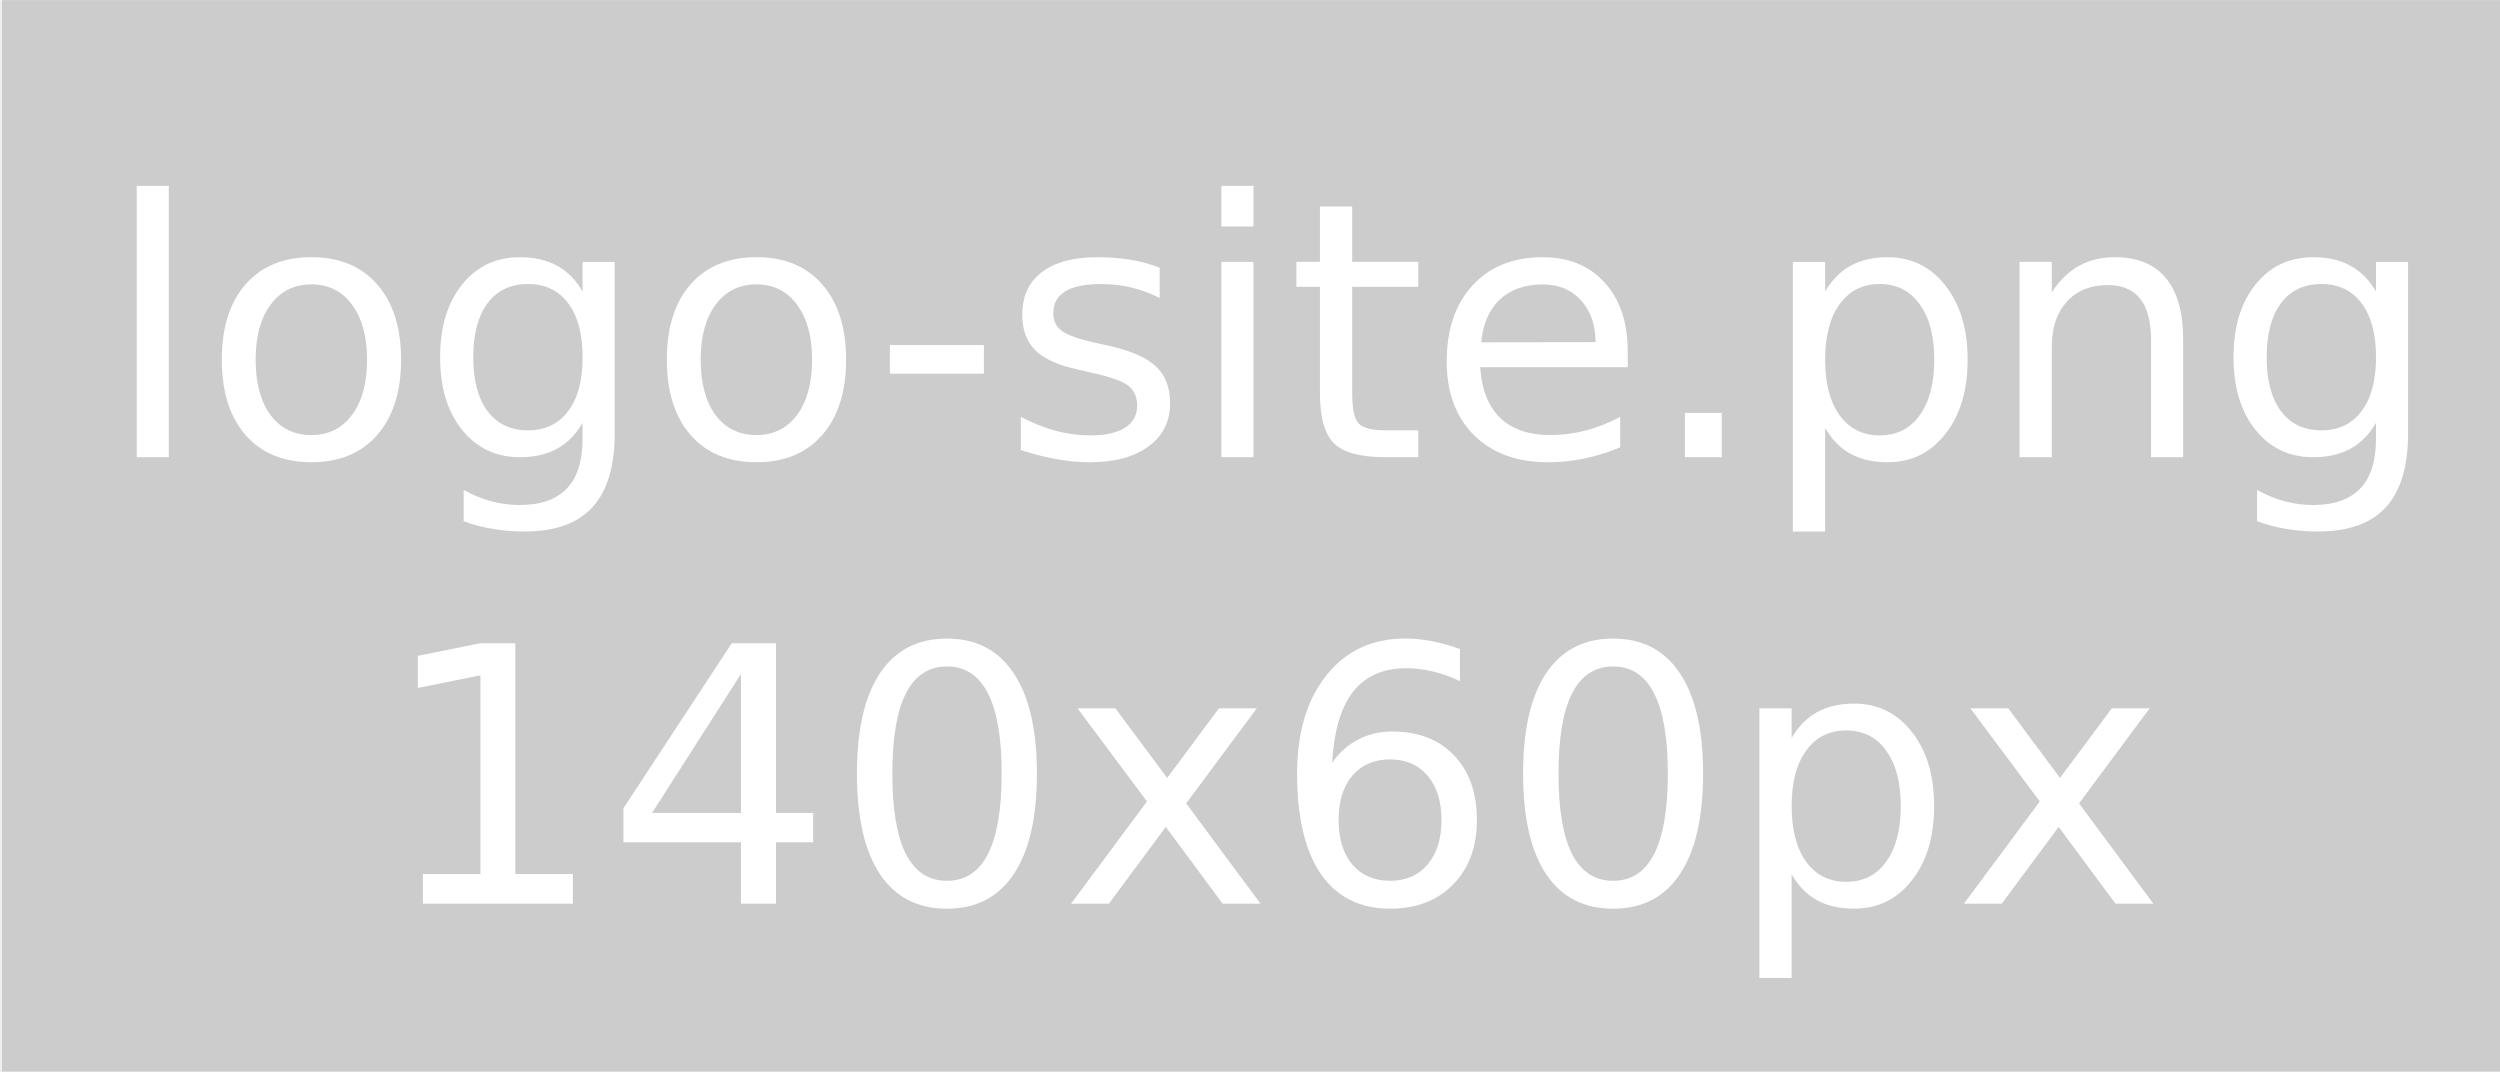
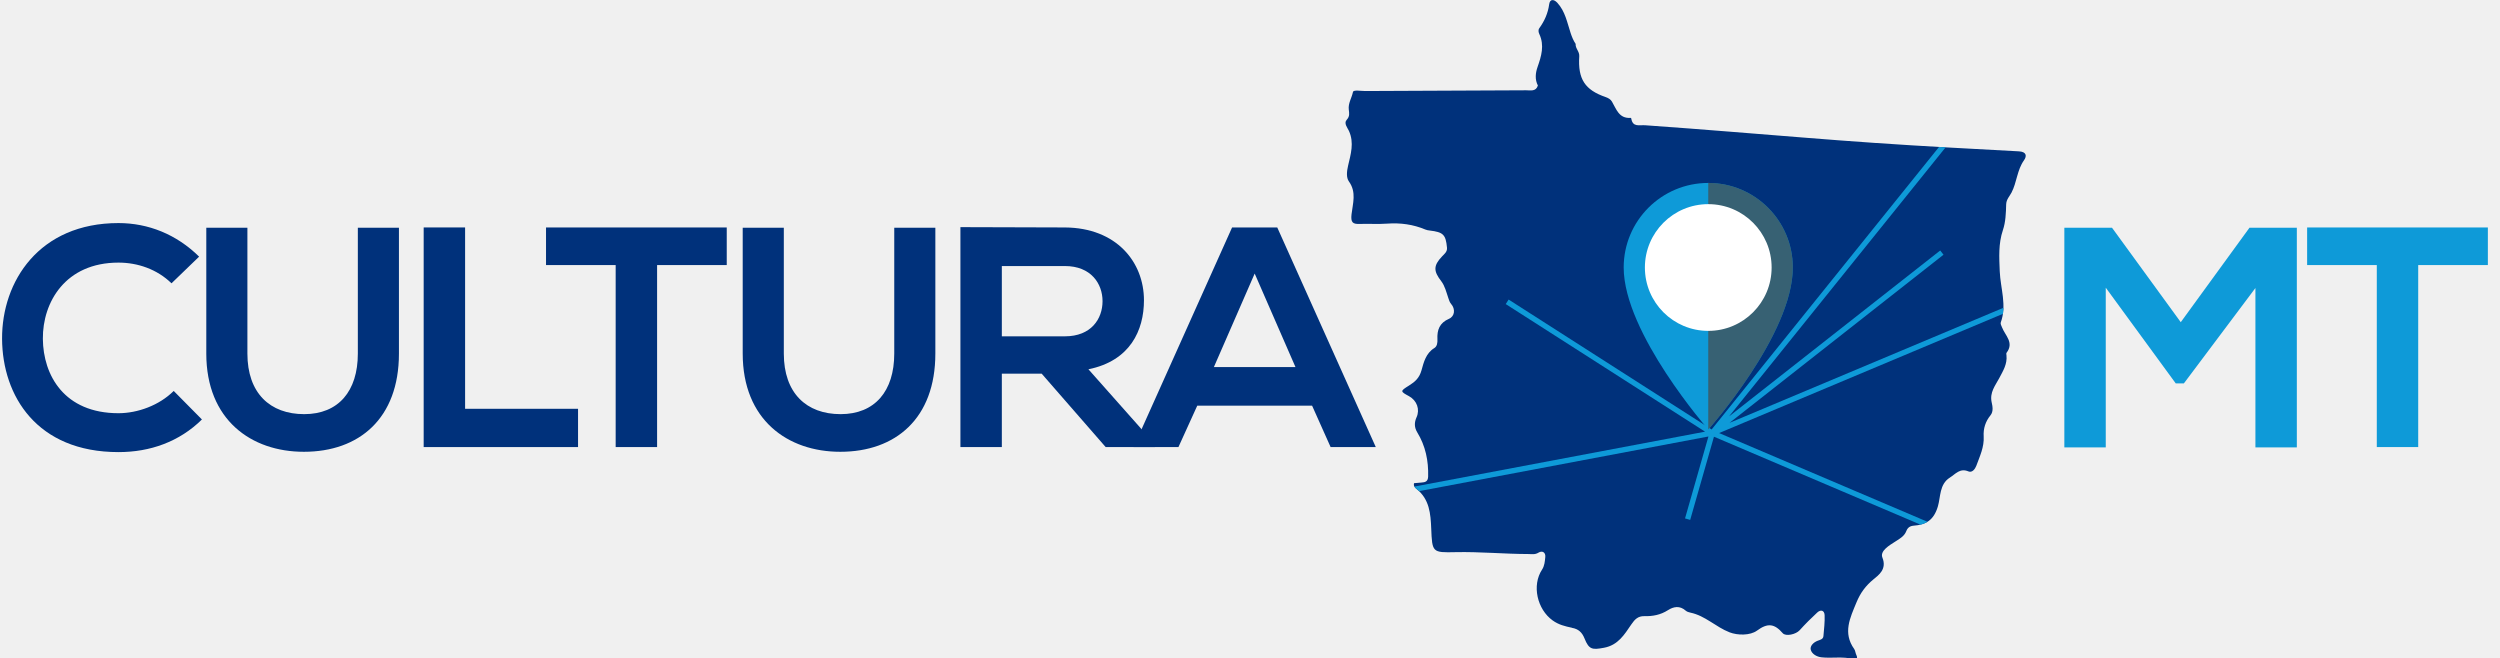
- <svg xmlns="http://www.w3.org/2000/svg" width="140" height="60" id="svg2" version="1.1">
-   <defs id="defs4" />
-   <g id="layer1" transform="translate(0,-992.3622)">
-     <rect style="fill:#cccccc;stroke:none" id="rect2985" width="140" height="60" x="0.111" y="992.369" />
-     <g transform="translate(106.8067,1008.02)" style="font-size:40px;font-style:normal;font-weight:normal;line-height:125%;letter-spacing:0px;word-spacing:0px;fill:#ffffff;fill-opacity:1;stroke:none;font-family:Sans" id="flowRoot2987">
-       <g transform="matrix(1.126405,0,0,1.126405,-112.6039,15.74184)" style="fill:#ffffff;font-family:Sans" id="flowRoot3006">
-         <path d="m 11.944,-18.636 1.595,0 0,13.49 -1.595,0 0,-13.49" style="font-size:17.756px;text-align:center;text-anchor:middle" id="path2990" />
-         <path d="m 20.631,-13.738 c -0.855,9e-6 -1.532,0.335 -2.029,1.006 -0.497,0.665 -0.746,1.578 -0.746,2.74 -3e-6,1.162 0.246,2.078 0.737,2.748 0.497,0.665 1.176,0.997 2.037,0.997 0.85,1.1e-6 1.523,-0.335 2.02,-1.006 0.497,-0.67 0.746,-1.584 0.746,-2.74 -8e-6,-1.15 -0.249,-2.06 -0.746,-2.731 -0.497,-0.676 -1.17,-1.014 -2.02,-1.014 m 0,-1.352 c 1.387,9e-6 2.477,0.451 3.268,1.352 0.792,0.902 1.188,2.15 1.188,3.745 -10e-6,1.589 -0.396,2.838 -1.188,3.745 -0.792,0.902 -1.881,1.352 -3.268,1.352 -1.393,-3e-7 -2.485,-0.451 -3.277,-1.352 -0.786,-0.907 -1.179,-2.156 -1.179,-3.745 -1e-6,-1.595 0.393,-2.844 1.179,-3.745 0.792,-0.902 1.884,-1.352 3.277,-1.352" style="font-size:17.756px;text-align:center;text-anchor:middle" id="path2992" />
-         <path d="m 34.112,-10.114 c -8e-6,-1.156 -0.24,-2.052 -0.72,-2.688 -0.474,-0.636 -1.142,-0.954 -2.003,-0.954 -0.855,9e-6 -1.523,0.318 -2.003,0.954 -0.474,0.636 -0.711,1.532 -0.711,2.688 -3e-6,1.15 0.237,2.043 0.711,2.679 0.48,0.636 1.147,0.954 2.003,0.954 0.861,1.4e-6 1.529,-0.318 2.003,-0.954 0.48,-0.636 0.72,-1.529 0.72,-2.679 m 1.595,3.763 c -1e-5,1.653 -0.367,2.881 -1.101,3.685 -0.734,0.809 -1.858,1.214 -3.373,1.214 -0.561,-3.7e-6 -1.089,-0.043 -1.587,-0.13 -0.497,-0.081 -0.98,-0.208 -1.448,-0.381 l 0,-1.552 c 0.468,0.254 0.931,0.442 1.387,0.564 0.457,0.121 0.922,0.182 1.396,0.182 1.046,-2.4e-6 1.829,-0.275 2.349,-0.824 0.52,-0.543 0.78,-1.367 0.78,-2.471 l 0,-0.789 c -0.329,0.572 -0.751,1 -1.266,1.283 -0.514,0.283 -1.13,0.425 -1.847,0.425 -1.191,0 -2.15,-0.454 -2.878,-1.361 -0.728,-0.907 -1.092,-2.11 -1.092,-3.607 -1e-6,-1.503 0.364,-2.708 1.092,-3.615 0.728,-0.907 1.688,-1.361 2.878,-1.361 0.717,9e-6 1.332,0.142 1.847,0.425 0.514,0.283 0.936,0.711 1.266,1.283 l 0,-1.474 1.595,0 0,8.505" style="font-size:17.756px;text-align:center;text-anchor:middle" id="path2994" />
-         <path d="m 42.756,-13.738 c -0.855,9e-6 -1.532,0.335 -2.029,1.006 -0.497,0.665 -0.746,1.578 -0.746,2.74 -2e-6,1.162 0.246,2.078 0.737,2.748 0.497,0.665 1.176,0.997 2.037,0.997 0.85,1.1e-6 1.523,-0.335 2.02,-1.006 0.497,-0.67 0.746,-1.584 0.746,-2.74 -8e-6,-1.15 -0.249,-2.06 -0.746,-2.731 -0.497,-0.676 -1.17,-1.014 -2.02,-1.014 m 0,-1.352 c 1.387,9e-6 2.477,0.451 3.268,1.352 0.792,0.902 1.188,2.15 1.188,3.745 -1e-5,1.589 -0.396,2.838 -1.188,3.745 -0.792,0.902 -1.881,1.352 -3.268,1.352 -1.393,-3e-7 -2.485,-0.451 -3.277,-1.352 -0.786,-0.907 -1.179,-2.156 -1.179,-3.745 -1e-6,-1.595 0.393,-2.844 1.179,-3.745 0.792,-0.902 1.884,-1.352 3.277,-1.352" style="font-size:17.756px;text-align:center;text-anchor:middle" id="path2996" />
-         <path d="m 49.388,-10.721 4.673,0 0,1.422 -4.673,0 0,-1.422" style="font-size:17.756px;text-align:center;text-anchor:middle" id="path2998" />
-         <path d="m 62.8,-14.57 0,1.509 c -0.451,-0.231 -0.919,-0.405 -1.404,-0.52 -0.486,-0.116 -0.988,-0.173 -1.509,-0.173 -0.792,9e-6 -1.387,0.121 -1.786,0.364 -0.393,0.243 -0.59,0.607 -0.59,1.092 -3e-6,0.37 0.142,0.662 0.425,0.876 0.283,0.208 0.853,0.407 1.708,0.598 l 0.546,0.121 c 1.133,0.243 1.936,0.587 2.41,1.032 0.48,0.439 0.72,1.055 0.72,1.847 -8e-6,0.902 -0.358,1.615 -1.075,2.141 -0.711,0.526 -1.691,0.789 -2.939,0.789 -0.52,-3e-7 -1.063,-0.052 -1.63,-0.156 -0.561,-0.098 -1.153,-0.249 -1.777,-0.451 l 0,-1.647 c 0.59,0.306 1.17,0.538 1.743,0.694 0.572,0.15 1.139,0.225 1.699,0.225 0.751,1.1e-6 1.329,-0.127 1.734,-0.381 0.405,-0.26 0.607,-0.624 0.607,-1.092 -7e-6,-0.433 -0.147,-0.766 -0.442,-0.997 -0.289,-0.231 -0.928,-0.454 -1.916,-0.668 l -0.555,-0.13 c -0.988,-0.208 -1.702,-0.526 -2.141,-0.954 -0.439,-0.433 -0.659,-1.026 -0.659,-1.777 -1e-6,-0.913 0.324,-1.618 0.971,-2.115 0.647,-0.497 1.566,-0.746 2.757,-0.746 0.59,9e-6 1.144,0.043 1.665,0.13 0.52,0.087 1,0.217 1.439,0.39" style="font-size:17.756px;text-align:center;text-anchor:middle" id="path3000" />
-         <path d="m 65.869,-14.856 1.595,0 0,9.71 -1.595,0 0,-9.71 m 0,-3.78 1.595,0 0,2.02 -1.595,0 0,-2.02" style="font-size:17.756px;text-align:center;text-anchor:middle" id="path3002" />
-         <path d="m 72.372,-17.613 0,2.757 3.286,0 0,1.24 -3.286,0 0,5.271 c -3e-6,0.792 0.107,1.3 0.321,1.526 0.22,0.225 0.662,0.338 1.326,0.338 l 1.639,0 0,1.335 -1.639,0 c -1.231,0 -2.081,-0.228 -2.549,-0.685 -0.468,-0.462 -0.702,-1.3 -0.702,-2.514 l 0,-5.271 -1.17,0 0,-1.24 1.17,0 0,-2.757 1.604,0" style="font-size:17.756px;text-align:center;text-anchor:middle" id="path3004" />
-         <path d="m 86.07,-10.4 0,0.78 -7.335,0 c 0.069,1.098 0.399,1.936 0.988,2.514 0.595,0.572 1.422,0.858 2.48,0.858 0.613,1.1e-6 1.205,-0.075 1.777,-0.225 0.578,-0.15 1.15,-0.376 1.717,-0.676 l 0,1.509 c -0.572,0.243 -1.159,0.428 -1.76,0.555 -0.601,0.127 -1.211,0.191 -1.829,0.191 -1.549,-3e-7 -2.777,-0.451 -3.685,-1.352 -0.902,-0.902 -1.352,-2.121 -1.352,-3.659 -1e-6,-1.589 0.428,-2.849 1.283,-3.78 0.861,-0.936 2.02,-1.404 3.477,-1.404 1.306,9e-6 2.338,0.422 3.095,1.266 0.763,0.838 1.144,1.98 1.144,3.425 m -1.595,-0.468 c -0.012,-0.873 -0.257,-1.569 -0.737,-2.089 -0.474,-0.52 -1.104,-0.78 -1.89,-0.78 -0.89,9e-6 -1.604,0.251 -2.141,0.754 -0.532,0.503 -0.838,1.211 -0.919,2.124 l 5.687,-0.009" style="font-size:17.756px;text-align:center;text-anchor:middle" id="path3006" />
-         <path d="m 88.914,-7.348 1.829,0 0,2.202 -1.829,0 0,-2.202" style="font-size:17.756px;text-align:center;text-anchor:middle" id="path3008" />
-         <path d="m 95.884,-6.602 0,5.15 -1.604,0 0,-13.403 1.604,0 0,1.474 c 0.335,-0.578 0.757,-1.006 1.266,-1.283 0.514,-0.283 1.127,-0.425 1.838,-0.425 1.179,9e-6 2.136,0.468 2.87,1.404 0.74,0.936 1.11,2.167 1.11,3.693 -1e-5,1.526 -0.37,2.757 -1.11,3.693 -0.734,0.936 -1.691,1.404 -2.87,1.404 -0.711,-3e-7 -1.324,-0.139 -1.838,-0.416 -0.509,-0.283 -0.931,-0.714 -1.266,-1.292 m 5.427,-3.39 c -1e-5,-1.173 -0.243,-2.092 -0.728,-2.757 -0.48,-0.67 -1.142,-1.006 -1.985,-1.006 -0.844,9e-6 -1.509,0.335 -1.994,1.006 -0.48,0.665 -0.72,1.584 -0.72,2.757 -3e-6,1.173 0.24,2.095 0.72,2.766 0.485,0.665 1.15,0.997 1.994,0.997 0.844,1.1e-6 1.506,-0.332 1.985,-0.997 0.485,-0.67 0.728,-1.592 0.728,-2.766" style="font-size:17.756px;text-align:center;text-anchor:middle" id="path3010" />
-         <path d="m 113.683,-11.007 0,5.861 -1.595,0 0,-5.809 c -1e-5,-0.919 -0.179,-1.607 -0.538,-2.063 -0.358,-0.457 -0.896,-0.685 -1.613,-0.685 -0.861,9e-6 -1.54,0.275 -2.037,0.824 -0.497,0.549 -0.746,1.298 -0.746,2.245 l 0,5.488 -1.604,0 0,-9.71 1.604,0 0,1.509 c 0.381,-0.584 0.829,-1.02 1.344,-1.309 0.52,-0.289 1.118,-0.433 1.795,-0.433 1.115,9e-6 1.959,0.347 2.532,1.04 0.572,0.688 0.858,1.702 0.858,3.043" style="font-size:17.756px;text-align:center;text-anchor:middle" id="path3012" />
-         <path d="m 123.272,-10.114 c 0,-1.156 -0.24,-2.052 -0.72,-2.688 -0.474,-0.636 -1.142,-0.954 -2.003,-0.954 -0.855,9e-6 -1.523,0.318 -2.003,0.954 -0.474,0.636 -0.711,1.532 -0.711,2.688 -1e-5,1.15 0.237,2.043 0.711,2.679 0.48,0.636 1.147,0.954 2.003,0.954 0.861,1.4e-6 1.529,-0.318 2.003,-0.954 0.48,-0.636 0.72,-1.529 0.72,-2.679 m 1.595,3.763 c -10e-6,1.653 -0.367,2.881 -1.101,3.685 -0.734,0.809 -1.858,1.214 -3.373,1.214 -0.561,-3.7e-6 -1.089,-0.043 -1.587,-0.13 -0.497,-0.081 -0.98,-0.208 -1.448,-0.381 l 0,-1.552 c 0.468,0.254 0.931,0.442 1.387,0.564 0.457,0.121 0.922,0.182 1.396,0.182 1.046,-2.4e-6 1.829,-0.275 2.349,-0.824 0.52,-0.543 0.78,-1.367 0.78,-2.471 l 0,-0.789 c -0.329,0.572 -0.751,1 -1.266,1.283 -0.514,0.283 -1.13,0.425 -1.847,0.425 -1.191,0 -2.15,-0.454 -2.878,-1.361 -0.728,-0.907 -1.092,-2.11 -1.092,-3.607 0,-1.503 0.364,-2.708 1.092,-3.615 0.728,-0.907 1.688,-1.361 2.878,-1.361 0.717,9e-6 1.332,0.142 1.847,0.425 0.514,0.283 0.936,0.711 1.266,1.283 l 0,-1.474 1.595,0 0,8.505" style="font-size:17.756px;text-align:center;text-anchor:middle" id="path3014" />
-         <path d="m 26.171,15.575 2.861,0 0,-9.875 -3.112,0.624 0,-1.595 3.095,-0.624 1.751,0 0,11.47 2.861,0 0,1.474 -7.456,0 0,-1.474" style="font-size:17.756px;text-align:center;text-anchor:middle" id="path3016" />
-         <path d="m 41.984,5.631 -4.422,6.91 4.422,0 0,-6.91 m -0.459,-1.526 2.202,0 0,8.436 1.847,0 0,1.457 -1.847,0 0,3.052 -1.743,0 0,-3.052 -5.843,0 0,-1.691 5.384,-8.202" style="font-size:17.756px;text-align:center;text-anchor:middle" id="path3018" />
-         <path d="m 52.223,5.258 c -0.902,1.18e-5 -1.581,0.445 -2.037,1.335 -0.451,0.884 -0.676,2.217 -0.676,3.997 -3e-6,1.774 0.225,3.107 0.676,3.997 0.457,0.884 1.136,1.326 2.037,1.326 0.907,1e-6 1.587,-0.442 2.037,-1.326 0.457,-0.89 0.685,-2.222 0.685,-3.997 C 54.946,8.809 54.717,7.477 54.261,6.593 53.81,5.703 53.131,5.258 52.223,5.258 m 0,-1.387 c 1.451,1.32e-5 2.558,0.575 3.321,1.725 0.769,1.144 1.153,2.809 1.153,4.994 -1e-5,2.179 -0.384,3.844 -1.153,4.994 -0.763,1.144 -1.87,1.717 -3.321,1.717 -1.451,0 -2.56,-0.572 -3.329,-1.717 -0.763,-1.15 -1.144,-2.815 -1.144,-4.994 -10e-7,-2.185 0.381,-3.849 1.144,-4.994 0.769,-1.15 1.878,-1.725 3.329,-1.725" style="font-size:17.756px;text-align:center;text-anchor:middle" id="path3020" />
-         <path d="m 67.629,7.339 -3.511,4.725 3.693,4.985 -1.881,0 -2.826,-3.815 -2.826,3.815 -1.881,0 3.771,-5.08 -3.451,-4.63 1.881,0 2.575,3.459 2.575,-3.459 1.881,0" style="font-size:17.756px;text-align:center;text-anchor:middle" id="path3022" />
-         <path d="m 74.253,9.879 c -0.786,7.1e-6 -1.41,0.269 -1.873,0.806 -0.457,0.538 -0.685,1.274 -0.685,2.211 -4e-6,0.931 0.228,1.667 0.685,2.211 0.462,0.538 1.087,0.806 1.873,0.806 0.786,1e-6 1.407,-0.269 1.864,-0.806 0.462,-0.543 0.694,-1.28 0.694,-2.211 -9e-6,-0.936 -0.231,-1.673 -0.694,-2.211 C 75.66,10.148 75.039,9.879 74.253,9.879 m 3.477,-5.488 0,1.595 C 77.29,5.778 76.845,5.619 76.394,5.509 75.949,5.399 75.507,5.345 75.068,5.344 c -1.156,1.17e-5 -2.04,0.39 -2.653,1.17 -0.607,0.78 -0.954,1.959 -1.04,3.537 0.341,-0.503 0.769,-0.887 1.283,-1.153 0.514,-0.272 1.081,-0.407 1.699,-0.407 1.3,8.5e-6 2.326,0.396 3.078,1.188 0.757,0.786 1.136,1.858 1.136,3.216 -1e-5,1.329 -0.393,2.396 -1.179,3.199 -0.786,0.803 -1.832,1.205 -3.138,1.205 -1.497,0 -2.641,-0.572 -3.433,-1.717 -0.792,-1.15 -1.188,-2.815 -1.188,-4.994 -2e-6,-2.046 0.486,-3.676 1.457,-4.89 0.971,-1.22 2.274,-1.829 3.91,-1.829 0.439,1.32e-5 0.881,0.043 1.326,0.13 0.451,0.087 0.919,0.217 1.404,0.39" style="font-size:17.756px;text-align:center;text-anchor:middle" id="path3024" />
-         <path d="m 85.342,5.258 c -0.902,1.18e-5 -1.581,0.445 -2.037,1.335 -0.451,0.884 -0.676,2.217 -0.676,3.997 -3e-6,1.774 0.225,3.107 0.676,3.997 0.457,0.884 1.136,1.326 2.037,1.326 0.907,1e-6 1.587,-0.442 2.037,-1.326 0.457,-0.89 0.685,-2.222 0.685,-3.997 -8e-6,-1.78 -0.228,-3.112 -0.685,-3.997 C 86.928,5.703 86.249,5.258 85.342,5.258 m 0,-1.387 c 1.451,1.32e-5 2.558,0.575 3.321,1.725 0.769,1.144 1.153,2.809 1.153,4.994 -10e-6,2.179 -0.384,3.844 -1.153,4.994 -0.763,1.144 -1.87,1.717 -3.321,1.717 -1.451,0 -2.56,-0.572 -3.329,-1.717 -0.763,-1.15 -1.144,-2.815 -1.144,-4.994 -10e-7,-2.185 0.381,-3.849 1.144,-4.994 0.769,-1.15 1.878,-1.725 3.329,-1.725" style="font-size:17.756px;text-align:center;text-anchor:middle" id="path3026" />
-         <path d="m 94.219,15.592 0,5.15 -1.604,0 0,-13.403 1.604,0 0,1.474 c 0.335,-0.578 0.757,-1.006 1.266,-1.283 0.514,-0.283 1.127,-0.425 1.838,-0.425 1.179,9.9e-6 2.136,0.468 2.87,1.404 0.74,0.936 1.11,2.167 1.11,3.693 -1e-5,1.526 -0.37,2.757 -1.11,3.693 -0.734,0.936 -1.691,1.404 -2.87,1.404 -0.711,0 -1.324,-0.139 -1.838,-0.416 -0.509,-0.283 -0.931,-0.714 -1.266,-1.292 m 5.427,-3.39 c -8e-6,-1.173 -0.243,-2.092 -0.728,-2.757 -0.48,-0.67 -1.142,-1.006 -1.985,-1.006 -0.844,8.6e-6 -1.509,0.335 -1.994,1.006 -0.48,0.665 -0.72,1.584 -0.72,2.757 -3e-6,1.173 0.24,2.095 0.72,2.766 0.485,0.665 1.15,0.997 1.994,0.997 0.844,1e-6 1.506,-0.332 1.985,-0.997 0.485,-0.67 0.728,-1.592 0.728,-2.766" style="font-size:17.756px;text-align:center;text-anchor:middle" id="path3028" />
-         <path d="m 112.018,7.339 -3.511,4.725 3.693,4.985 -1.881,0 -2.826,-3.815 -2.826,3.815 -1.881,0 3.771,-5.08 -3.451,-4.63 1.881,0 2.575,3.459 2.575,-3.459 1.881,0" style="font-size:17.756px;text-align:center;text-anchor:middle" id="path3030" />
+ <svg xmlns="http://www.w3.org/2000/svg" xmlns:xlink="http://www.w3.org/1999/xlink" version="1.1" id="Camada_1" x="0px" y="0px" width="228" height="60" viewBox="0 0 228 60" enable-background="new 0 0 654.065 171.017" xml:space="preserve">
+   <defs id="defs51" />
+   <g id="g3" transform="translate(0,-111.017)">
+     <g id="g5">
+       <path d="m 18.416,149.273 c -2.06,2.031 -4.721,2.976 -7.611,2.976 -7.44,0 -10.587,-5.121 -10.616,-10.33 -0.028,-5.236 3.377,-10.558 10.616,-10.558 2.719,0 5.294,1.03 7.354,3.062 l -2.519,2.432 c -1.316,-1.287 -3.09,-1.888 -4.835,-1.888 -4.836,0 -6.925,3.605 -6.896,6.953 0.028,3.319 1.946,6.782 6.896,6.782 1.746,0 3.72,-0.716 5.037,-2.031 l 2.575,2.604 z" id="path7" style="fill:#00317b" />
+       <path d="m 36.383,131.789 v 11.475 c 0,5.924 -3.634,8.956 -8.67,8.956 -4.807,0 -8.899,-2.918 -8.899,-8.956 v -11.475 h 3.749 v 11.475 c 0,3.606 2.06,5.523 5.179,5.523 3.119,0 4.893,-2.089 4.893,-5.523 v -11.475 h 3.749 z" id="path9" style="fill:#00317b" />
+       <path d="m 42.417,131.76 v 16.539 h 10.301 v 3.491 H 38.639 v -20.03 h 3.777 z" id="path11" style="fill:#00317b" />
+       <path d="m 56.149,135.194 h -6.352 v -3.434 c 5.78,0 10.673,0 16.482,0 v 3.434 h -6.352 v 16.597 H 56.149 V 135.194 z" id="path13" style="fill:#00317b" />
+       <path d="m 85.304,131.789 v 11.475 c 0,5.924 -3.634,8.956 -8.67,8.956 -4.807,0 -8.899,-2.918 -8.899,-8.956 v -11.475 h 3.749 v 11.475 c 0,3.606 2.06,5.523 5.179,5.523 3.119,0 4.893,-2.089 4.893,-5.523 v -11.475 h 3.749 z" id="path15" style="fill:#00317b" />
+       <path d="m 105.331,151.791 h -4.493 l -5.837,-6.696 h -3.634 v 6.696 h -3.777 v -20.059 c 3.176,0 6.352,0.029 9.528,0.029 4.722,0.029 7.211,3.176 7.211,6.639 0,2.747 -1.259,5.523 -5.065,6.295 l 6.066,6.838 v 0.258 z M 91.367,135.28 v 6.41 h 5.752 c 2.404,0 3.433,-1.603 3.433,-3.205 0,-1.603 -1.058,-3.205 -3.433,-3.205 h -5.752 z" id="path17" style="fill:#00317b" />
+       <path d="m 119.663,148.014 h -10.473 l -1.717,3.777 h -4.092 l 8.985,-20.03 h 4.12 l 8.986,20.03 h -4.12 l -1.689,-3.777 z m -5.236,-12.048 -3.721,8.528 h 7.441 l -3.72,-8.528 z" id="path19" style="fill:#00317b" />
+       <path d="m 205.695,137.283 -6.525,8.699 h -0.743 l -6.382,-8.728 v 14.565 h -3.777 v -20.031 h 4.349 l 6.268,8.613 6.266,-8.613 h 4.32 v 20.031 h -3.777 v -14.537 z" id="path21" style="fill:#0e9ad8" />
+       <path d="m 216.764,135.194 h -6.354 v -3.434 c 5.782,0 10.674,0 16.483,0 v 3.434 h -6.352 v 16.597 h -3.777 V 135.194 z" id="path23" style="fill:#0e9ad8" />
+     </g>
+     <g id="g25" transform="matrix(0.36998,0,0,0.36998,-8.207275,109.4484)">
+       <g id="g27">
+         <path clip-rule="evenodd" d="m 401.269,25.324 c -0.774,-1.513 -0.592,-3.104 -0.08,-4.569 0.942,-2.691 1.738,-5.327 0.438,-8.117 -0.212,-0.453 -0.319,-1.009 0,-1.451 1.273,-1.771 2.126,-3.666 2.427,-5.884 0.173,-1.288 1.087,-1.35 2,-0.388 1.948,2.109 2.43,4.866 3.276,7.433 0.319,0.964 0.686,1.88 1.249,2.715 -0.098,1.128 0.976,1.853 0.892,3.057 -0.366,5.612 1.391,8.289 6.494,10.045 0.655,0.226 1.234,0.569 1.552,1.102 1.106,1.871 1.723,4.231 4.623,4.031 0.044,-0.01 0.137,0.087 0.147,0.139 0.352,2.222 1.986,1.58 3.431,1.678 7.197,0.489 14.371,1.076 21.565,1.637 11.71,0.912 23.414,1.931 35.137,2.724 11.801,0.816 23.61,1.439 35.413,2.069 1.866,0.104 2.03,1.125 1.261,2.208 -1.717,2.421 -1.747,5.417 -3.076,7.966 -0.463,0.892 -1.266,1.652 -1.313,2.877 -0.057,2.128 -0.128,4.355 -0.798,6.338 -1.148,3.388 -0.925,6.767 -0.787,10.198 0.18,4.202 1.801,8.372 0.247,12.608 -0.117,0.325 0.166,0.816 0.319,1.21 0.784,2.012 3.034,3.758 1.109,6.255 -0.104,0.146 -0.034,0.428 -0.016,0.643 0.221,2.135 -0.829,3.789 -1.784,5.607 -0.941,1.787 -2.404,3.488 -1.869,5.951 0.202,0.901 0.507,2.245 -0.299,3.223 -1.237,1.509 -1.78,3.264 -1.668,5.165 0.158,2.63 -0.957,4.922 -1.819,7.271 -0.281,0.759 -1.021,1.768 -1.934,1.377 -2.092,-0.889 -3.188,0.646 -4.571,1.518 -2.622,1.642 -2.268,4.789 -2.979,7.156 -1.019,3.375 -2.946,4.477 -5.969,4.706 -0.922,0.077 -1.473,0.499 -1.79,1.307 -0.504,1.297 -1.585,1.871 -2.71,2.595 -1.475,0.937 -3.861,2.332 -3.189,3.969 1.154,2.871 -0.977,4.34 -2.159,5.316 -2.001,1.64 -3.271,3.392 -4.237,5.722 -1.573,3.825 -3.413,7.495 -0.557,11.491 0.281,0.396 0.288,0.962 0.504,1.415 0.457,0.932 0.096,1.278 -0.8,1.054 -2.558,-0.683 -5.187,-0.142 -7.755,-0.42 -1.18,-0.128 -2.372,-0.813 -2.655,-1.846 -0.252,-0.914 0.631,-1.83 1.687,-2.237 0.592,-0.229 1.359,-0.351 1.432,-1.148 0.149,-1.719 0.36,-3.449 0.293,-5.171 -0.057,-1.186 -0.955,-1.443 -1.814,-0.646 -1.509,1.39 -2.961,2.841 -4.333,4.363 -0.944,1.053 -3.454,1.583 -4.18,0.733 -2.065,-2.383 -3.73,-2.554 -6.332,-0.639 -1.73,1.262 -4.837,1.18 -6.755,0.434 -3.393,-1.306 -6.01,-4.108 -9.674,-4.861 -0.416,-0.074 -0.867,-0.236 -1.176,-0.504 -1.452,-1.281 -2.972,-0.993 -4.384,-0.086 -1.784,1.142 -3.735,1.513 -5.758,1.456 -1.622,-0.039 -2.407,0.826 -3.228,2.024 -1.715,2.497 -3.248,5.112 -6.735,5.766 -2.869,0.536 -3.709,0.504 -4.818,-2.296 -0.612,-1.523 -1.532,-2.337 -3.065,-2.604 l -0.067,-0.036 c -1.661,-0.356 -3.218,-0.715 -4.723,-1.798 -3.804,-2.733 -5.185,-8.628 -2.604,-12.536 0.623,-0.949 0.683,-2.059 0.793,-3.088 0.119,-1.133 -0.726,-1.67 -1.687,-1.081 -0.859,0.536 -1.647,0.342 -2.489,0.339 -5.984,-0.01 -11.959,-0.591 -17.957,-0.463 -5.748,0.135 -5.745,0.049 -5.987,-5.833 -0.148,-3.639 -0.427,-7.217 -3.611,-9.74 -0.347,-0.278 -0.796,-0.665 -0.63,-1.427 0.579,-0.057 1.198,-0.123 1.822,-0.159 0.964,-0.052 1.626,-0.273 1.66,-1.481 0.107,-3.889 -0.642,-7.544 -2.688,-10.898 -0.724,-1.181 -0.755,-2.417 -0.171,-3.701 0.892,-1.954 0.075,-4.163 -1.865,-5.213 -2.173,-1.179 -2.204,-1.236 -0.014,-2.601 1.496,-0.931 2.567,-1.858 3.105,-3.786 0.54,-1.949 1.086,-4.217 3.163,-5.473 0.692,-0.427 0.798,-1.341 0.759,-2.165 -0.117,-2.285 0.514,-4.031 2.84,-5.039 1.457,-0.629 1.616,-2.411 0.562,-3.63 -0.397,-0.459 -0.538,-0.969 -0.726,-1.525 -0.478,-1.399 -0.845,-2.97 -1.723,-4.107 -1.91,-2.462 -2.006,-3.813 0.18,-6.112 0.59,-0.631 1.325,-1.148 1.226,-2.167 -0.309,-3.228 -0.914,-3.828 -4.277,-4.228 -0.358,-0.04 -0.719,-0.102 -1.049,-0.239 -3.024,-1.273 -6.162,-1.694 -9.441,-1.456 -2.227,0.165 -4.475,-0.005 -6.709,0.074 -1.78,0.07 -2.279,-0.361 -2.056,-2.37 0.301,-2.654 1.278,-5.452 -0.654,-8.116 -0.677,-0.948 -0.522,-2.462 -0.193,-3.887 0.642,-2.78 1.55,-5.623 0.206,-8.562 -0.347,-0.759 -1.328,-1.879 -0.551,-2.729 0.8,-0.87 0.618,-1.601 0.512,-2.549 -0.183,-1.513 0.734,-2.862 1.033,-4.309 0.115,-0.598 1.983,-0.231 3.054,-0.239 13.209,-0.063 26.418,-0.107 39.621,-0.183 1.078,-0.008 2.422,0.377 2.906,-1.172 z" id="path29" style="fill:#00317b;fill-rule:evenodd" />
+         <g id="g31">
+           <defs id="defs33">
+             <path id="SVGID_1_" d="m 401.269,25.324 c -0.774,-1.513 -0.592,-3.104 -0.08,-4.569 0.942,-2.691 1.738,-5.327 0.438,-8.117 -0.212,-0.453 -0.319,-1.009 0,-1.451 1.273,-1.771 2.126,-3.666 2.427,-5.884 0.173,-1.288 1.087,-1.35 2,-0.388 1.948,2.109 2.43,4.866 3.276,7.433 0.319,0.964 0.686,1.88 1.249,2.715 -0.098,1.128 0.976,1.853 0.892,3.057 -0.366,5.612 1.391,8.289 6.494,10.045 0.655,0.226 1.234,0.569 1.552,1.102 1.106,1.871 1.723,4.231 4.623,4.031 0.044,-0.01 0.137,0.087 0.147,0.139 0.352,2.222 1.986,1.58 3.431,1.678 7.197,0.489 14.371,1.076 21.565,1.637 11.71,0.912 23.414,1.931 35.137,2.724 11.801,0.816 23.61,1.439 35.413,2.069 1.866,0.104 2.03,1.125 1.261,2.208 -1.717,2.421 -1.747,5.417 -3.076,7.966 -0.463,0.892 -1.266,1.652 -1.313,2.877 -0.057,2.128 -0.128,4.355 -0.798,6.338 -1.148,3.388 -0.925,6.767 -0.787,10.198 0.18,4.202 1.801,8.372 0.247,12.608 -0.117,0.325 0.166,0.816 0.319,1.21 0.784,2.012 3.034,3.758 1.109,6.255 -0.104,0.146 -0.034,0.428 -0.016,0.643 0.221,2.135 -0.829,3.789 -1.784,5.607 -0.941,1.787 -2.404,3.488 -1.869,5.951 0.202,0.901 0.507,2.245 -0.299,3.223 -1.237,1.509 -1.78,3.264 -1.668,5.165 0.158,2.63 -0.957,4.922 -1.819,7.271 -0.281,0.759 -1.021,1.768 -1.934,1.377 -2.092,-0.889 -3.188,0.646 -4.571,1.518 -2.622,1.642 -2.268,4.789 -2.979,7.156 -1.019,3.375 -2.946,4.477 -5.969,4.706 -0.922,0.077 -1.473,0.499 -1.79,1.307 -0.504,1.297 -1.585,1.871 -2.71,2.595 -1.475,0.937 -3.861,2.332 -3.189,3.969 1.154,2.871 -0.977,4.34 -2.159,5.316 -2.001,1.64 -3.271,3.392 -4.237,5.722 -1.573,3.825 -3.413,7.495 -0.557,11.491 0.281,0.396 0.288,0.962 0.504,1.415 0.457,0.932 0.096,1.278 -0.8,1.054 -2.558,-0.683 -5.187,-0.142 -7.755,-0.42 -1.18,-0.128 -2.372,-0.813 -2.655,-1.846 -0.252,-0.914 0.631,-1.83 1.687,-2.237 0.592,-0.229 1.359,-0.351 1.432,-1.148 0.149,-1.719 0.36,-3.449 0.293,-5.171 -0.057,-1.186 -0.955,-1.443 -1.814,-0.646 -1.509,1.39 -2.961,2.841 -4.333,4.363 -0.944,1.053 -3.454,1.583 -4.18,0.733 -2.065,-2.383 -3.73,-2.554 -6.332,-0.639 -1.73,1.262 -4.837,1.18 -6.755,0.434 -3.393,-1.306 -6.01,-4.108 -9.674,-4.861 -0.416,-0.074 -0.867,-0.236 -1.176,-0.504 -1.452,-1.281 -2.972,-0.993 -4.384,-0.086 -1.784,1.142 -3.735,1.513 -5.758,1.456 -1.622,-0.039 -2.407,0.826 -3.228,2.024 -1.715,2.497 -3.248,5.112 -6.735,5.766 -2.869,0.536 -3.709,0.504 -4.818,-2.296 -0.612,-1.523 -1.532,-2.337 -3.065,-2.604 l -0.067,-0.036 c -1.661,-0.356 -3.218,-0.715 -4.723,-1.798 -3.804,-2.733 -5.185,-8.628 -2.604,-12.536 0.623,-0.949 0.683,-2.059 0.793,-3.088 0.119,-1.133 -0.726,-1.67 -1.687,-1.081 -0.859,0.536 -1.647,0.342 -2.489,0.339 -5.984,-0.01 -11.959,-0.591 -17.957,-0.463 -5.748,0.135 -5.745,0.049 -5.987,-5.833 -0.148,-3.639 -0.427,-7.217 -3.611,-9.74 -0.347,-0.278 -0.796,-0.665 -0.63,-1.427 0.579,-0.057 1.198,-0.123 1.822,-0.159 0.964,-0.052 1.626,-0.273 1.66,-1.481 0.107,-3.889 -0.642,-7.544 -2.688,-10.898 -0.724,-1.181 -0.755,-2.417 -0.171,-3.701 0.892,-1.954 0.075,-4.163 -1.865,-5.213 -2.173,-1.179 -2.204,-1.236 -0.014,-2.601 1.496,-0.931 2.567,-1.858 3.105,-3.786 0.54,-1.949 1.086,-4.217 3.163,-5.473 0.692,-0.427 0.798,-1.341 0.759,-2.165 -0.117,-2.285 0.514,-4.031 2.84,-5.039 1.457,-0.629 1.616,-2.411 0.562,-3.63 -0.397,-0.459 -0.538,-0.969 -0.726,-1.525 -0.478,-1.399 -0.845,-2.97 -1.723,-4.107 -1.91,-2.462 -2.006,-3.813 0.18,-6.112 0.59,-0.631 1.325,-1.148 1.226,-2.167 -0.309,-3.228 -0.914,-3.828 -4.277,-4.228 -0.358,-0.04 -0.719,-0.102 -1.049,-0.239 -3.024,-1.273 -6.162,-1.694 -9.441,-1.456 -2.227,0.165 -4.475,-0.005 -6.709,0.074 -1.78,0.07 -2.279,-0.361 -2.056,-2.37 0.301,-2.654 1.278,-5.452 -0.654,-8.116 -0.677,-0.948 -0.522,-2.462 -0.193,-3.887 0.642,-2.78 1.55,-5.623 0.206,-8.562 -0.347,-0.759 -1.328,-1.879 -0.551,-2.729 0.8,-0.87 0.618,-1.601 0.512,-2.549 -0.183,-1.513 0.734,-2.862 1.033,-4.309 0.115,-0.598 1.983,-0.231 3.054,-0.239 13.209,-0.063 26.418,-0.107 39.621,-0.183 1.078,-0.008 2.422,0.377 2.906,-1.172 z" />
+           </defs>
+           <clipPath id="SVGID_2_">
+             <use xlink:href="#SVGID_1_" overflow="visible" id="use37" style="overflow:visible" x="0" y="0" width="654.065" height="171.017" />
+           </clipPath>
+           <polygon clip-path="url(#SVGID_2_)" points="614.818,38.605 448.513,108.473 501.259,67.028 500.441,65.986 448.4,106.875 511.475,28.511 510.442,27.681 444.1,110.106 394.058,78.08 393.344,79.194 442.481,110.643 353.145,127.519 353.391,128.819 443.312,111.834 437.542,132.029 438.814,132.394 444.675,111.887 546.078,155.059 546.598,153.841 445.942,110.988 615.33,39.826 " id="polygon39" style="fill:#0e9ad8" />
+         </g>
+       </g>
+       <g id="g41">
+         <path d="m 464.112,70.181 c 0,16.559 -20.845,39.936 -20.845,39.936 0,0 -20.846,-23.766 -20.846,-39.936 0,-11.513 9.332,-20.846 20.846,-20.846 11.512,0 20.845,9.333 20.845,20.846 z" id="path43" style="fill:#0e9ad8" />
+         <path d="m 443.268,49.335 v 60.781 c 0,0 20.845,-23.376 20.845,-39.936 -10e-4,-11.512 -9.334,-20.845 -20.845,-20.845 z" id="path45" style="opacity:0.7;fill:#484848" />
+         <circle cx="443.268" cy="70.181" r="15.62" id="circle47" style="fill:#ffffff" d="m 458.888,70.181 c 0,8.627 -6.993,15.62 -15.62,15.62 -8.627,0 -15.62,-6.993 -15.62,-15.62 0,-8.627 6.993,-15.62 15.62,-15.62 8.627,0 15.62,6.993 15.62,15.62 z" />
      </g>
    </g>
  </g>
</svg>
